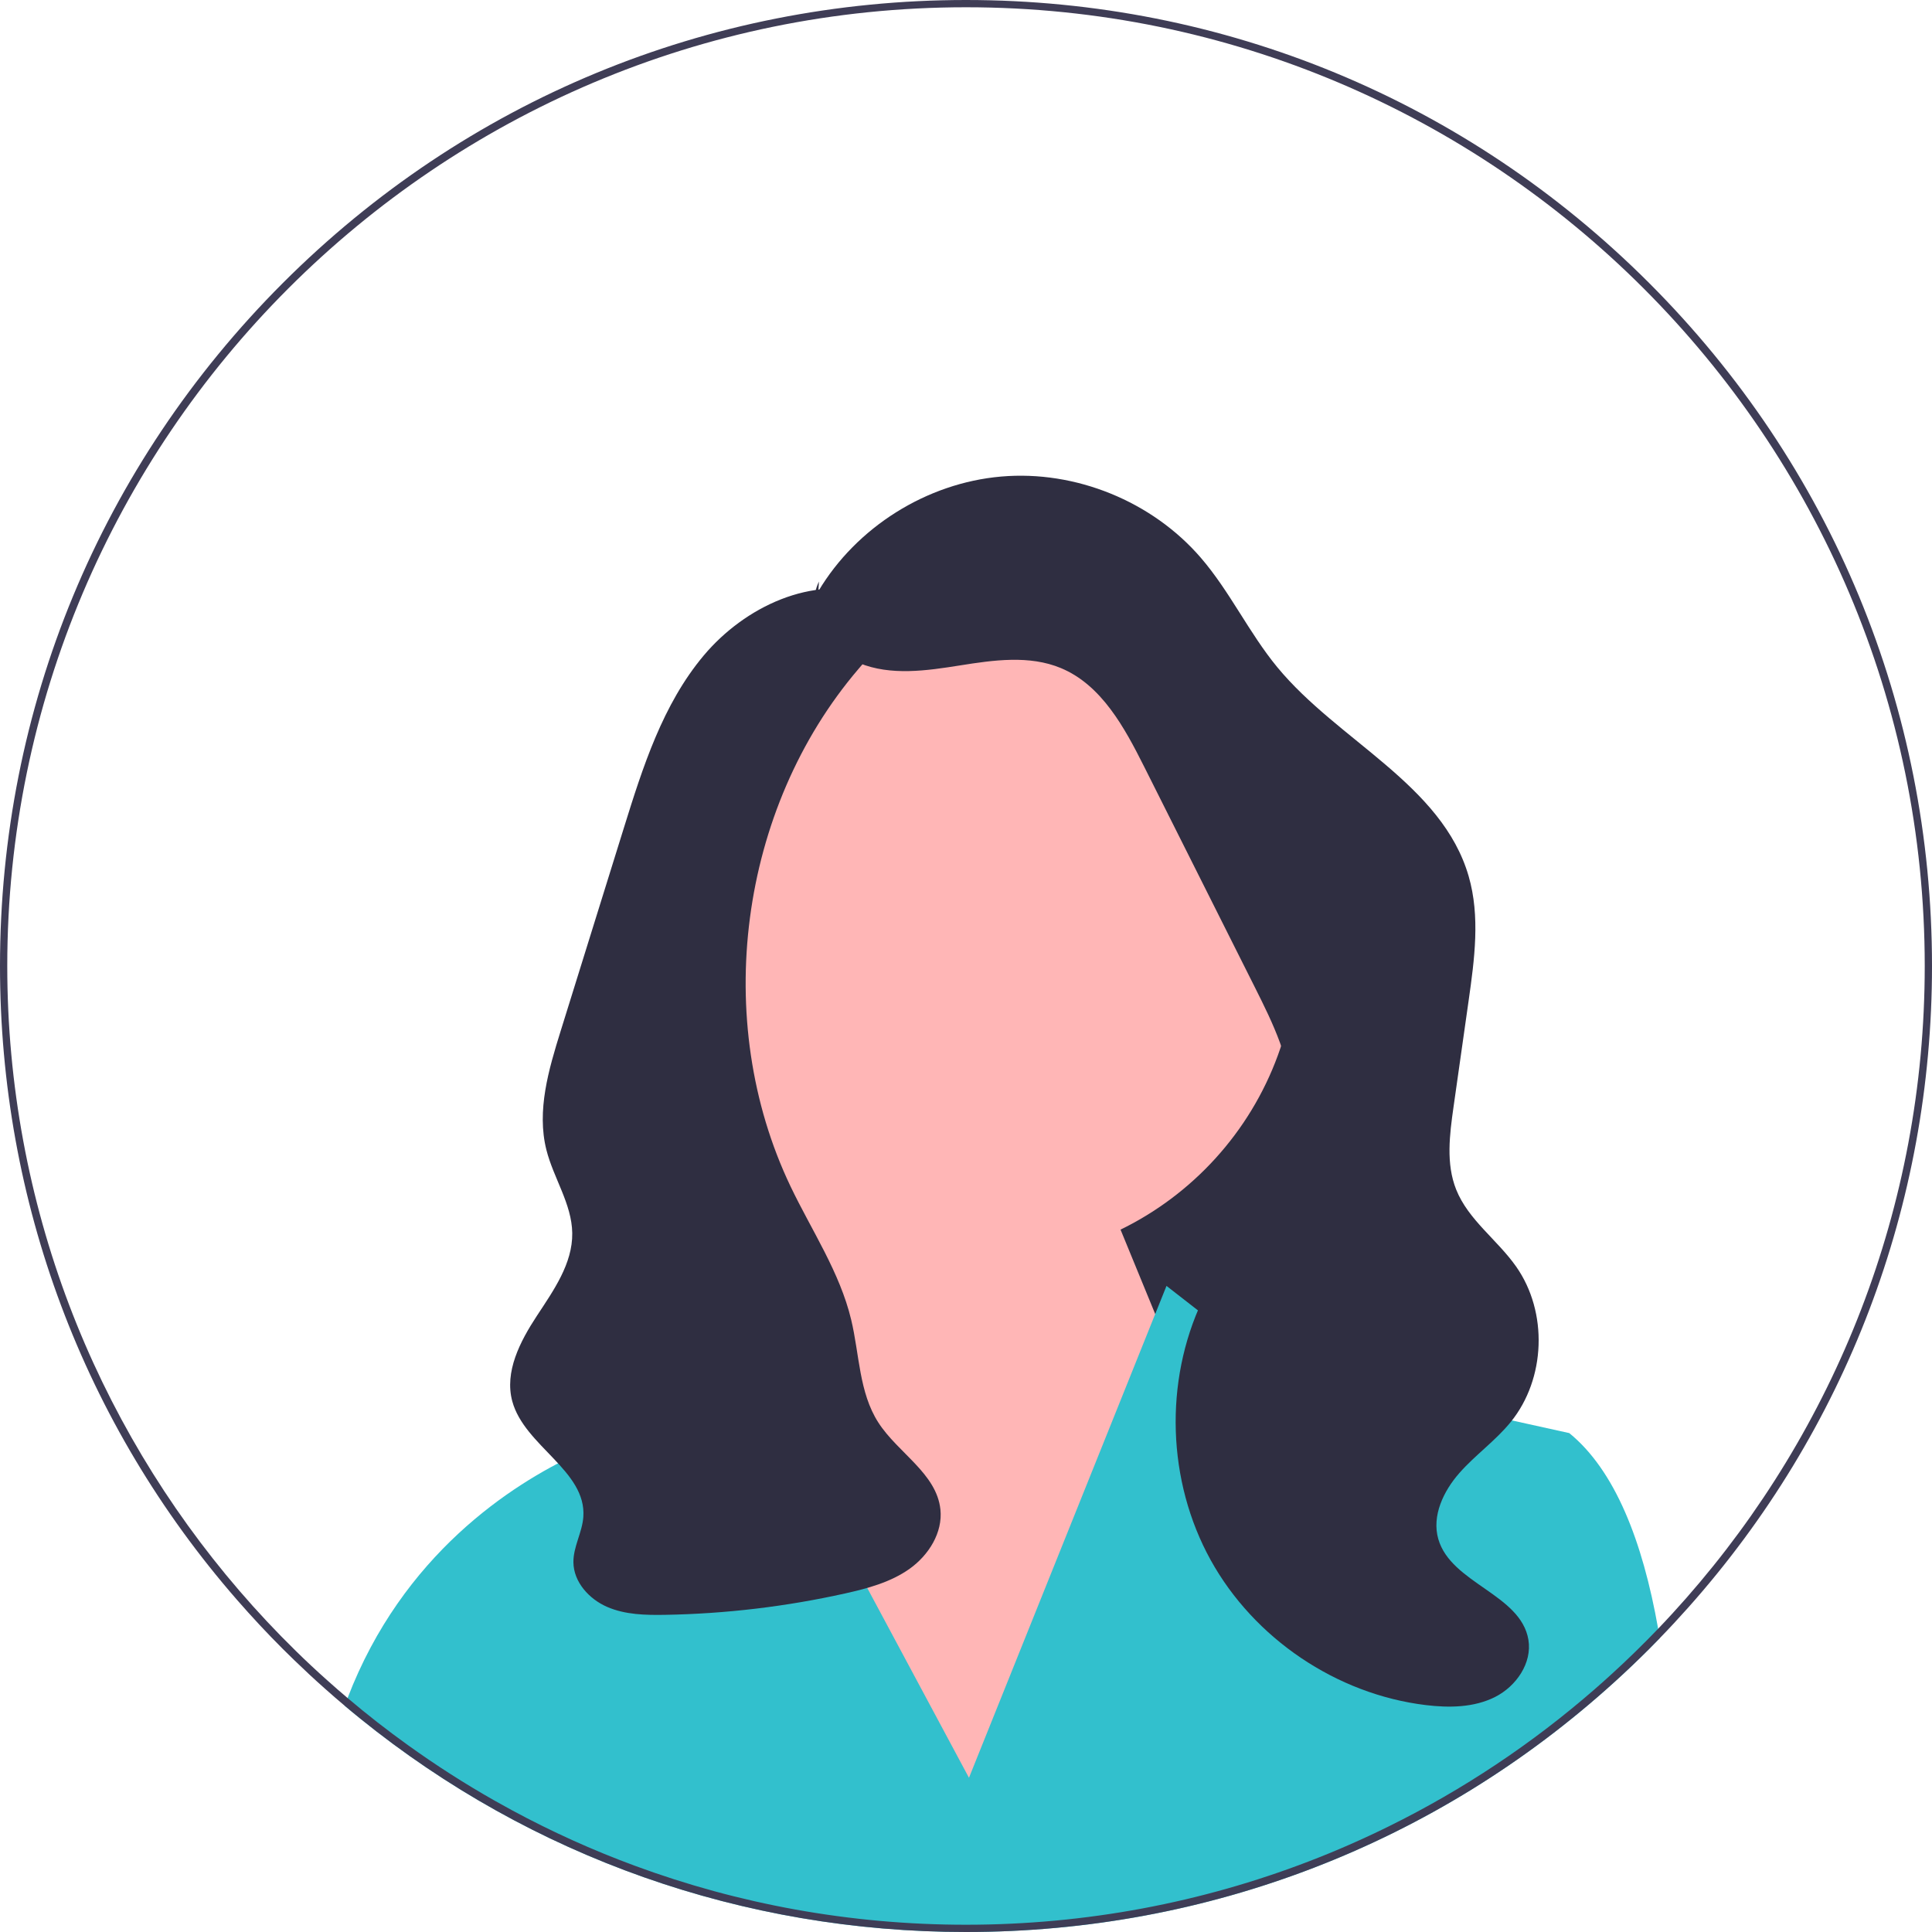
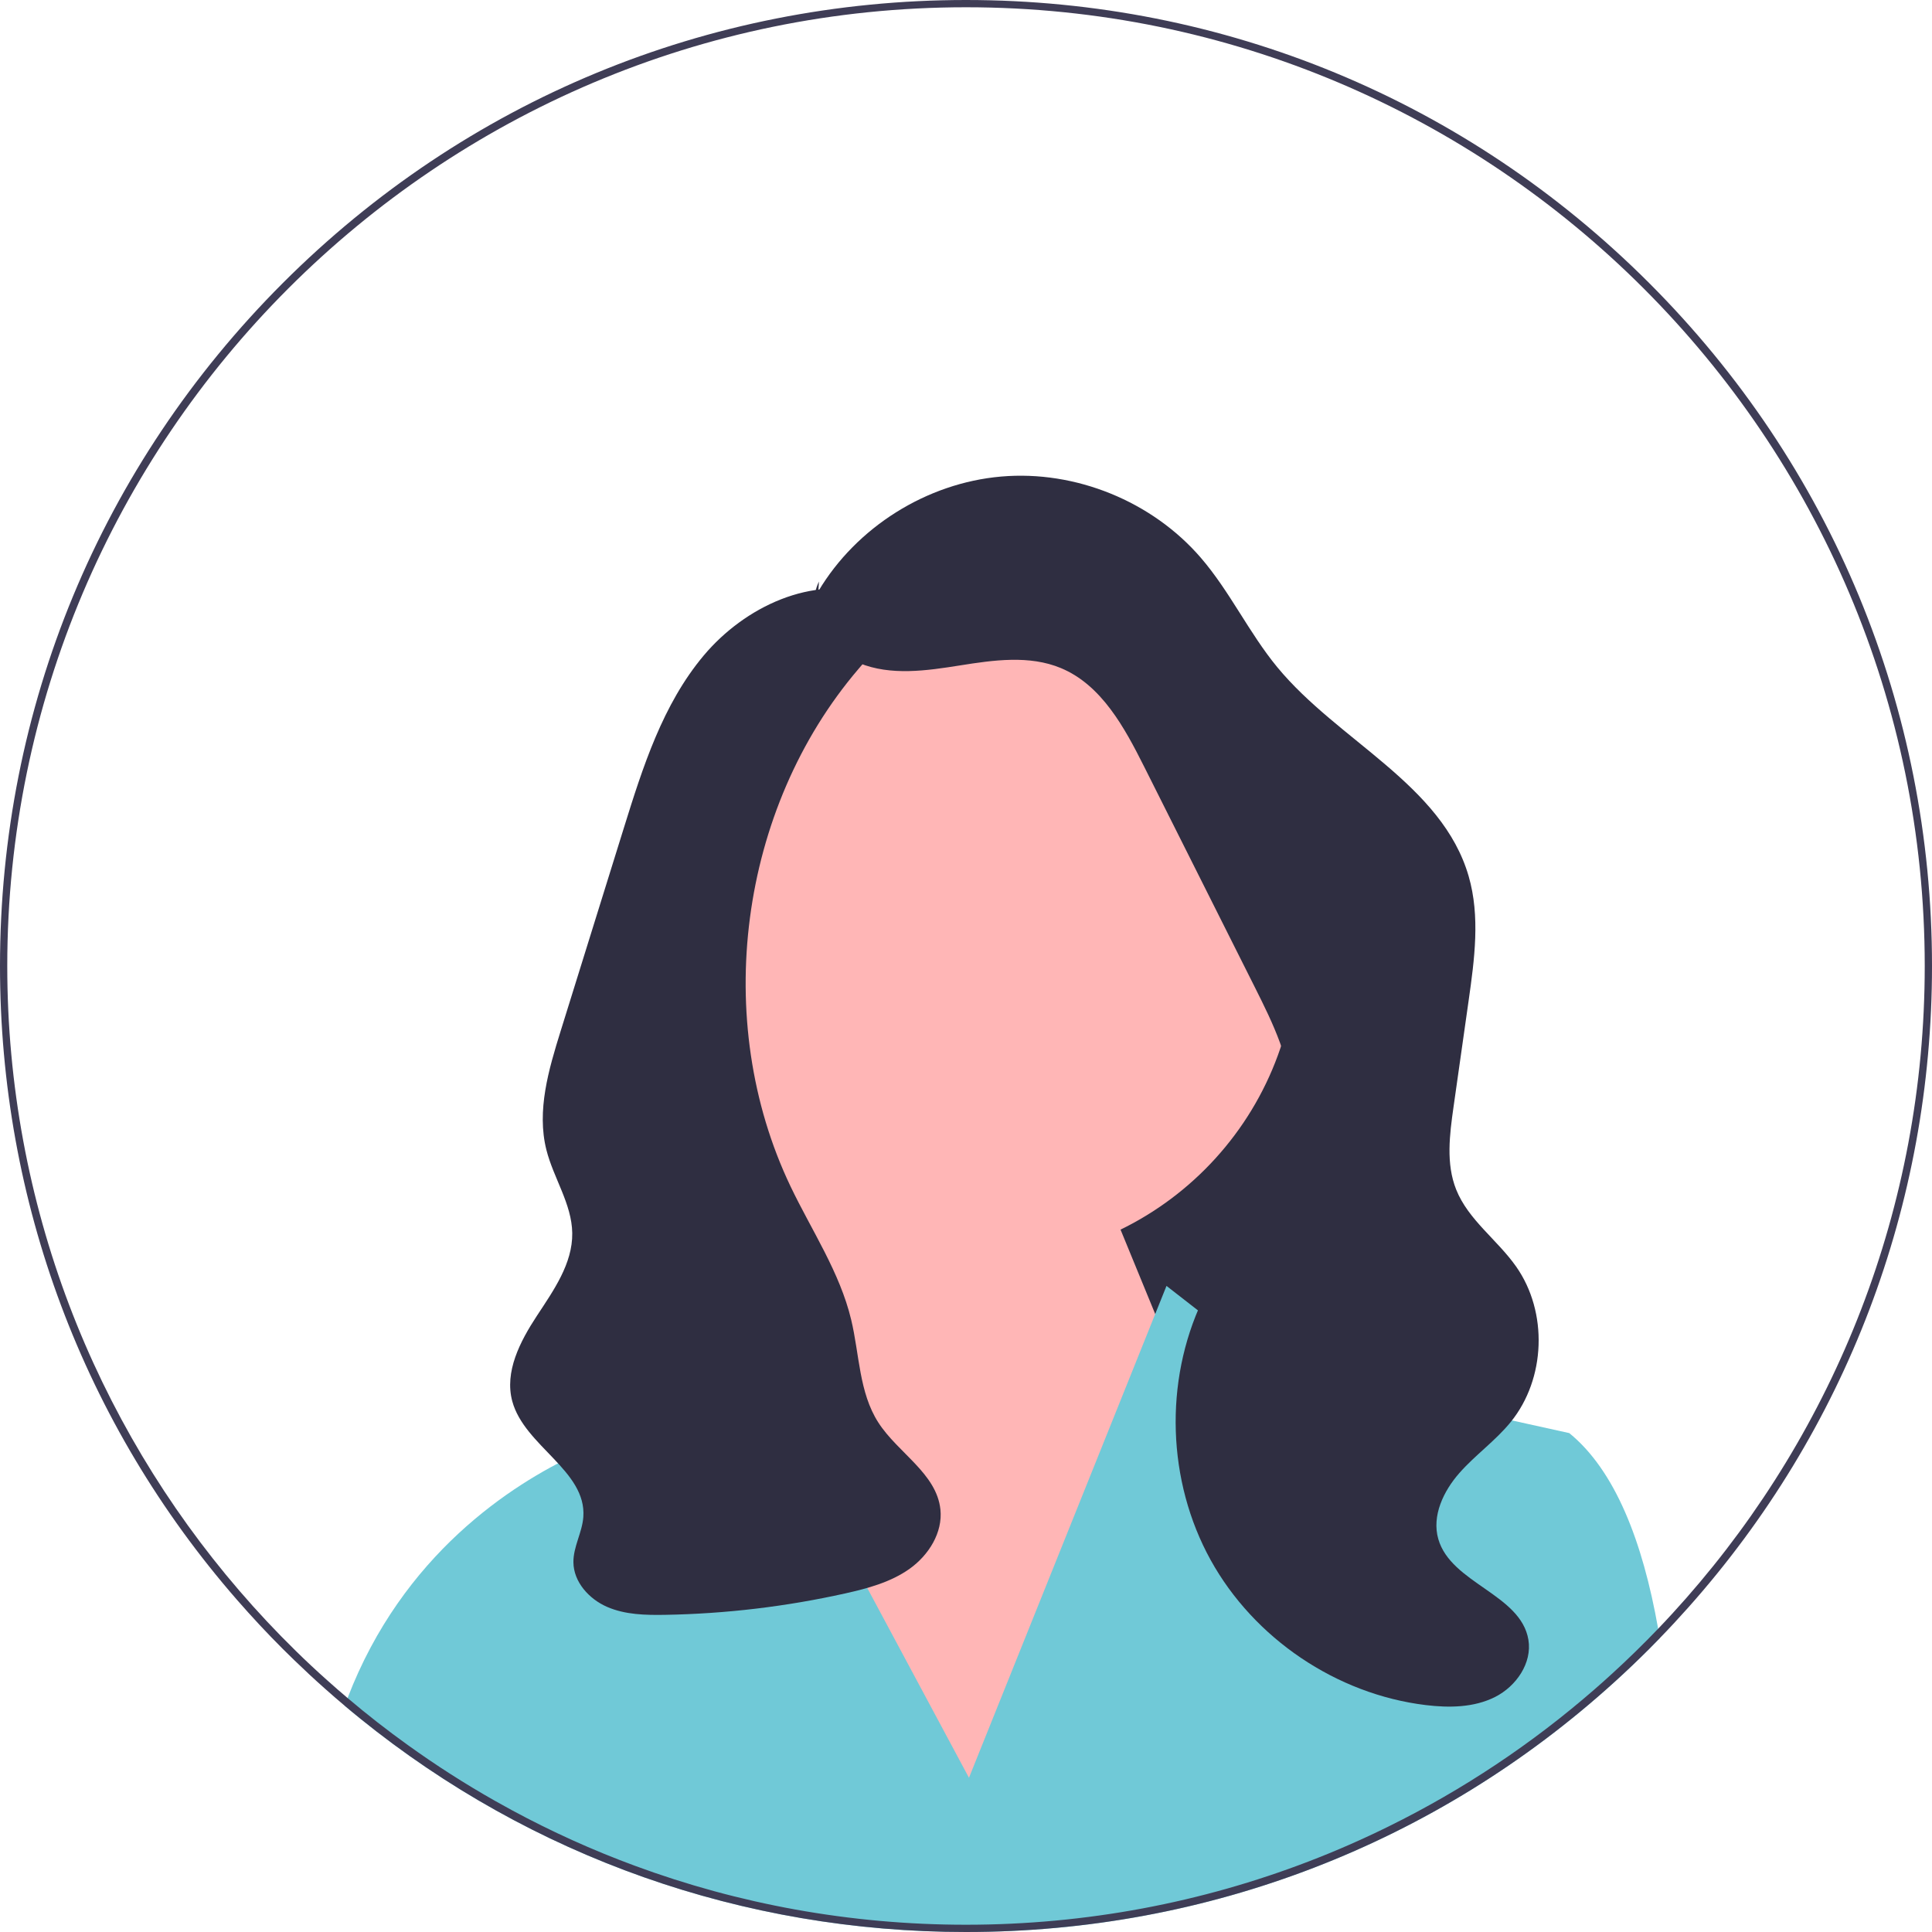
<svg xmlns="http://www.w3.org/2000/svg" width="532" height="532" viewBox="0 0 532 532" role="img" artist="Katerina Limpitsouni" source="https://undraw.co/">
  <polygon points="379.19 379.05 246.19 379.05 246.19 199.05 361.19 262.05 379.19 379.05" fill="#2f2e41" />
  <circle cx="270.76" cy="260.932" r="86.349" fill="#ffb6b6" />
  <polygon points="221.19 360.05 217.289 320.616 295.19 306.05 341.19 418.05 261.19 510.05 204.19 398.05 221.19 360.05" fill="#ffb6b6" />
-   <path d="m457.04,451.09c-.97,1.01-1.96,2.01-2.95,3-3.14,3.14-6.34,6.19-9.61,9.15-49,44.44-111.87,68.76-178.48,68.76-61.41,0-119.64-20.67-166.75-58.72-.03-.02-.05-.04-.08-.07-1.43-1.15-2.84-2.32-4.25-3.51.25-.72.52-1.43.79-2.13,15.15-39.47,45.07-58.78,63.23-67.23,9-4.19,15.11-5.72,15.11-5.72l21.32-38.4,15.01,28,11.06,20.64,45.38,84.67,39.15-97.48,12.13-30.22,3.11-7.74,14.79,11.51,14,10.89,28.19,6.22,22.87,5.05,31.06,6.86c12.56,10.23,20.2,29.69,24.47,53.87.16.86.31,1.73.45,2.6Z" fill="#32c0cd" />
+   <path d="m457.04,451.09c-.97,1.01-1.96,2.01-2.95,3-3.14,3.14-6.34,6.19-9.61,9.15-49,44.44-111.87,68.76-178.48,68.76-61.41,0-119.64-20.67-166.75-58.72-.03-.02-.05-.04-.08-.07-1.43-1.15-2.84-2.32-4.25-3.51.25-.72.52-1.43.79-2.13,15.15-39.47,45.07-58.78,63.23-67.23,9-4.19,15.11-5.72,15.11-5.72l21.32-38.4,15.01,28,11.06,20.64,45.38,84.67,39.15-97.48,12.13-30.22,3.11-7.74,14.79,11.51,14,10.89,28.19,6.22,22.87,5.05,31.06,6.86c12.56,10.23,20.2,29.69,24.47,53.87.16.86.31,1.73.45,2.6Z" fill="#70c9d7" />
  <path d="m225.339,162.803c10.518-17.668,29.836-29.79,50.32-31.577,20.484-1.787,41.609,6.808,55.027,22.388,7.996,9.284,13.239,20.655,21.033,30.109,16.772,20.346,45.372,32.242,52.699,57.571,3.197,11.053,1.604,22.853-.014,34.245-1.387,9.764-2.773,19.528-4.16,29.292-1.079,7.599-2.114,15.609.735,22.736,3.343,8.361,11.342,13.837,16.515,21.207,8.801,12.542,8.157,30.904-1.5,42.798-4.188,5.158-9.74,9.049-14.131,14.036s-7.648,11.806-5.809,18.191c3.523,12.231,22.705,15.164,24.808,27.718,1.076,6.418-3.357,12.828-9.166,15.762s-12.646,3.02-19.106,2.235c-24.553-2.984-47.287-18.326-59.242-39.98-11.955-21.653-12.825-49.066-2.268-71.434,8.67-18.371,24.785-34.606,24.61-54.919-.096-11.067-5.172-21.403-10.135-31.295-10.159-20.246-20.319-40.492-30.478-60.737-5.442-10.845-11.757-22.532-22.961-27.191-8.659-3.601-18.483-2.204-27.744-.731s-19.072,2.906-27.756-.632-15.246-14.05-11.109-22.465" fill="#2f2e41" />
  <path d="m240.471,163.726c-16.683-5.491-35.397,3.324-46.691,16.774-11.294,13.45-16.773,30.706-21.992,47.476-2.99,9.606-5.979,19.212-8.969,28.817-2.812,9.036-5.625,18.072-8.437,27.109-3.308,10.629-6.643,21.921-3.928,32.716,1.963,7.805,7.013,14.891,7.121,22.938.114,8.406-5.15,15.785-9.764,22.813-4.613,7.028-8.943,15.377-6.746,23.491,3.343,12.342,20.502,19.126,19.561,31.877-.314,4.256-2.775,8.192-2.73,12.459.057,5.429,4.307,10.12,9.287,12.283,4.98,2.163,10.582,2.281,16.01,2.185,16.651-.293,33.273-2.27,49.528-5.892,6.254-1.394,12.614-3.103,17.82-6.838s9.089-9.924,8.412-16.296c-1.056-9.929-11.731-15.561-17.118-23.968-5.291-8.257-5.169-18.72-7.45-28.258-3.136-13.108-10.88-24.552-16.694-36.712-21.857-45.716-14.206-103.987,18.712-142.511,2.911-3.406,6.09-6.833,7.305-11.145,1.214-4.313-.351-9.807-4.57-11.316" fill="#2f2e41" />
  <path d="m454.09,77.91C403.85,27.67,337.05,0,266,0S128.15,27.67,77.91,77.91C27.67,128.15,0,194.95,0,266c0,64.85,23.05,126.16,65.29,174.57,4.03,4.63,8.24,9.14,12.62,13.52,1.03,1.03,2.07,2.06,3.12,3.06,2.8,2.71,5.65,5.36,8.55,7.93,1.76,1.57,3.54,3.11,5.34,4.62,1.41,1.19,2.82,2.36,4.25,3.51.03.03.05.05.08.07,47.11,38.05,105.34,58.72,166.75,58.72,66.61,0,129.48-24.32,178.48-68.76,3.27-2.96,6.47-6.01,9.61-9.15.99-.99,1.98-1.99,2.95-3,2.7-2.78,5.32-5.61,7.88-8.48,43.37-48.72,67.08-110.84,67.08-176.61,0-71.05-27.67-137.85-77.91-188.09Zm10.18,362.21c-2.5,2.84-5.06,5.64-7.68,8.37-4.08,4.25-8.29,8.37-12.64,12.34-1.65,1.52-3.32,3-5.01,4.47-17.07,14.85-36.07,27.53-56.56,37.63-7.19,3.55-14.56,6.78-22.1,9.67-29.29,11.24-61.08,17.4-94.28,17.4-32.04,0-62.76-5.74-91.19-16.24-11.67-4.3-22.95-9.41-33.78-15.26-1.59-.86-3.17-1.73-4.74-2.62-8.26-4.68-16.25-9.79-23.92-15.31-5.73-4.11-11.29-8.44-16.66-13-1.88-1.59-3.74-3.2-5.57-4.85-2.98-2.65-5.9-5.38-8.75-8.18-5.4-5.29-10.56-10.8-15.49-16.53C26.09,391.77,2,331.65,2,266,2,120.43,120.43,2,266,2s264,118.43,264,264c0,66.66-24.83,127.62-65.73,174.12Z" fill="#3f3d56" />
</svg>
